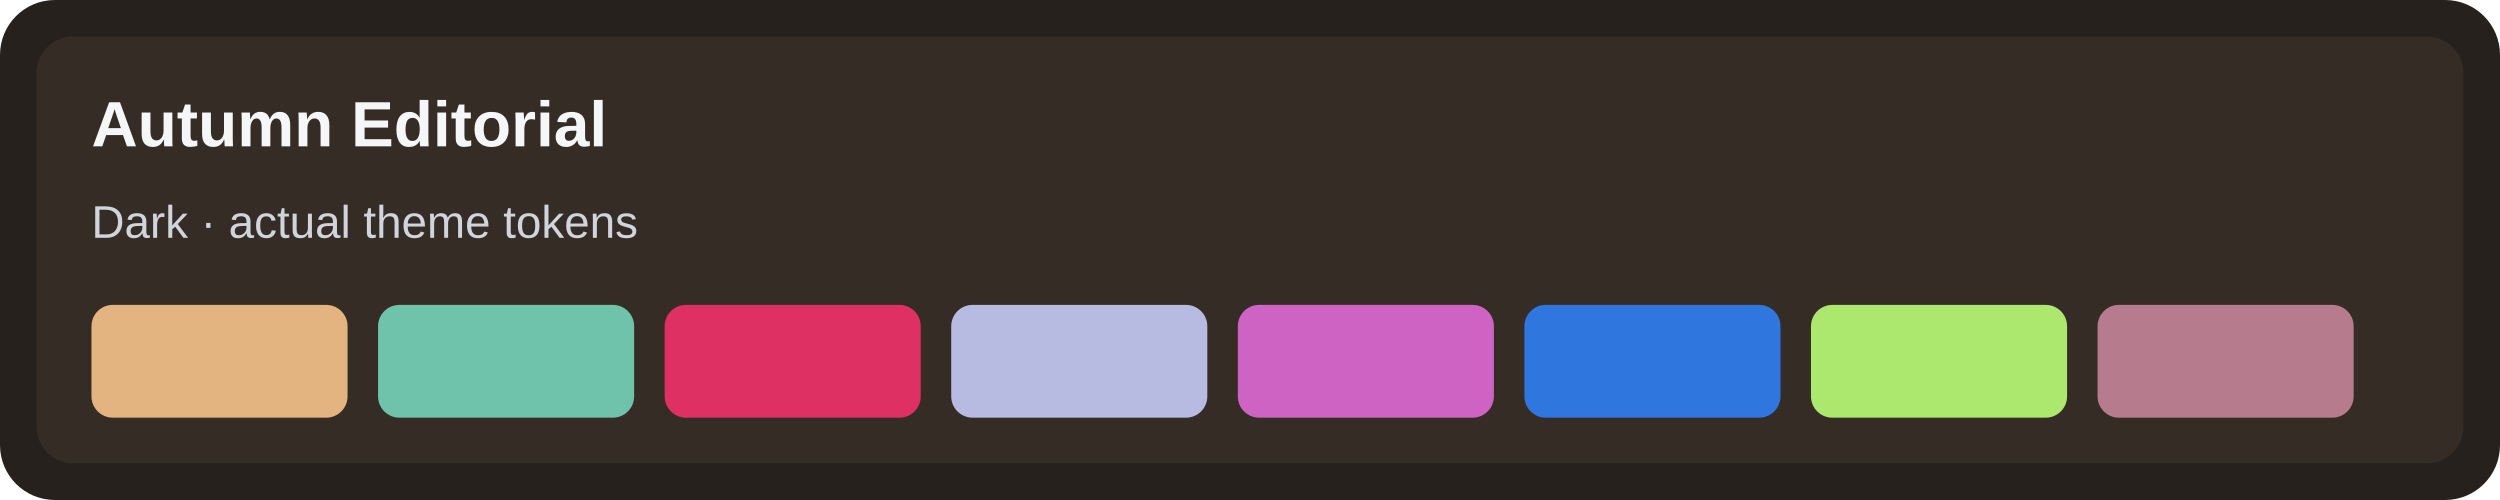
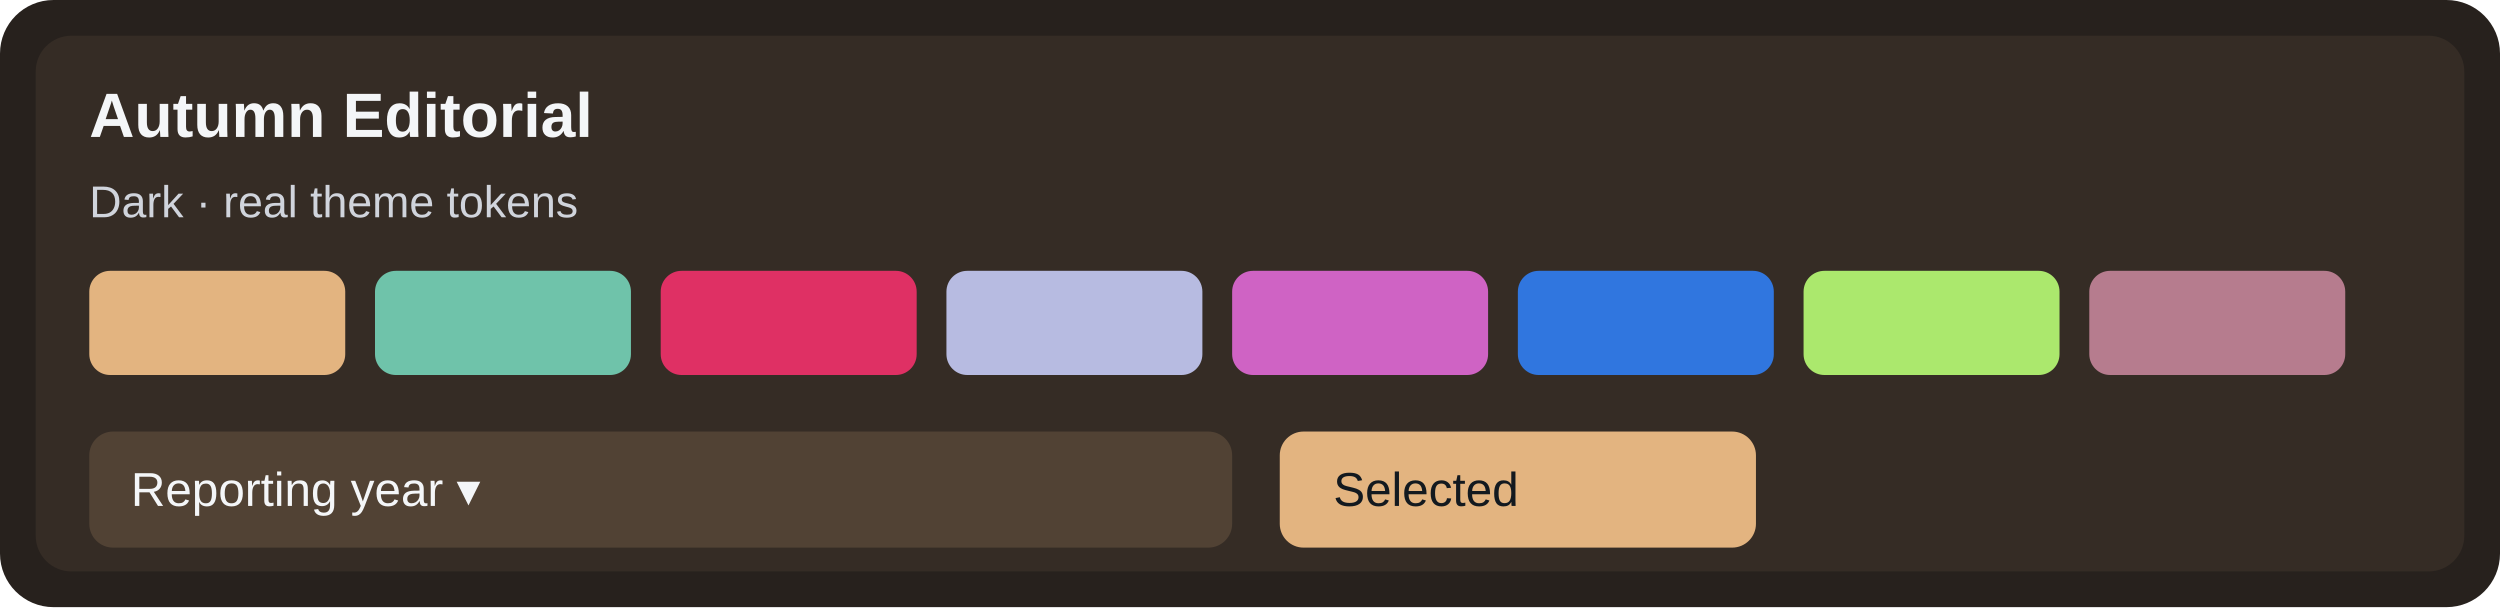
- <svg xmlns="http://www.w3.org/2000/svg" width="820" height="164" viewBox="0 0 820 164">
-   <rect width="820" height="164" rx="18" fill="#27211D" />
-   <rect x="12" y="12" width="796" height="140" rx="12" fill="#352C25" />
-   <text x="30" y="48" fill="#F4F6F8" font-family="Segoe UI,Arial,sans-serif" font-size="21" font-weight="650">Autumn Editorial</text>
-   <text x="30" y="78" fill="#D0D4DC" font-family="Segoe UI,Arial,sans-serif" font-size="15">Dark · actual theme tokens</text>
-   <rect x="30" y="100" width="84" height="37" rx="7" fill="#E3B480" />
-   <rect x="124" y="100" width="84" height="37" rx="7" fill="#6FC3AA" />
-   <rect x="218" y="100" width="84" height="37" rx="7" fill="#DF3064" />
-   <rect x="312" y="100" width="84" height="37" rx="7" fill="#B7BBE1" />
-   <rect x="406" y="100" width="84" height="37" rx="7" fill="#CF63C4" />
-   <rect x="500" y="100" width="84" height="37" rx="7" fill="#3076DF" />
-   <rect x="594" y="100" width="84" height="37" rx="7" fill="#ABE86D" />
-   <rect x="688" y="100" width="84" height="37" rx="7" fill="#B67C8E" />
+ <svg xmlns="http://www.w3.org/2000/svg" width="840" height="204" viewBox="0 0 840 204">
+   <rect width="840" height="204" rx="18" fill="#27211D" />
+   <rect x="12" y="12" width="816" height="180" rx="12" fill="#352C25" />
+   <text x="30" y="46" fill="#F4F6F8" font-family="Segoe UI,Arial,sans-serif" font-size="21" font-weight="600">Autumn Editorial</text>
+   <text x="30" y="73" fill="#D0D4DC" font-family="Segoe UI,Arial,sans-serif" font-size="15">Dark · real theme tokens</text>
+   <rect x="30" y="91" width="86" height="35" rx="7" fill="#E3B480" />
+   <rect x="126" y="91" width="86" height="35" rx="7" fill="#6FC3AA" />
+   <rect x="222" y="91" width="86" height="35" rx="7" fill="#DF3064" />
+   <rect x="318" y="91" width="86" height="35" rx="7" fill="#B7BBE1" />
+   <rect x="414" y="91" width="86" height="35" rx="7" fill="#CF63C4" />
+   <rect x="510" y="91" width="86" height="35" rx="7" fill="#3076DF" />
+   <rect x="606" y="91" width="86" height="35" rx="7" fill="#ABE86D" />
+   <rect x="702" y="91" width="86" height="35" rx="7" fill="#B67C8E" />
+   <rect x="30" y="145" width="384" height="39" rx="8" fill="#514234" />
+   <text x="44" y="170" font-family="Segoe UI,Arial,sans-serif" font-size="16" fill="#F4F6F8">Reporting year   ▾</text>
+   <rect x="430" y="145" width="160" height="39" rx="8" fill="#E3B480" />
+   <text x="448" y="170" font-family="Segoe UI,Arial,sans-serif" font-size="16" fill="#13191F">Selected</text>
</svg>
